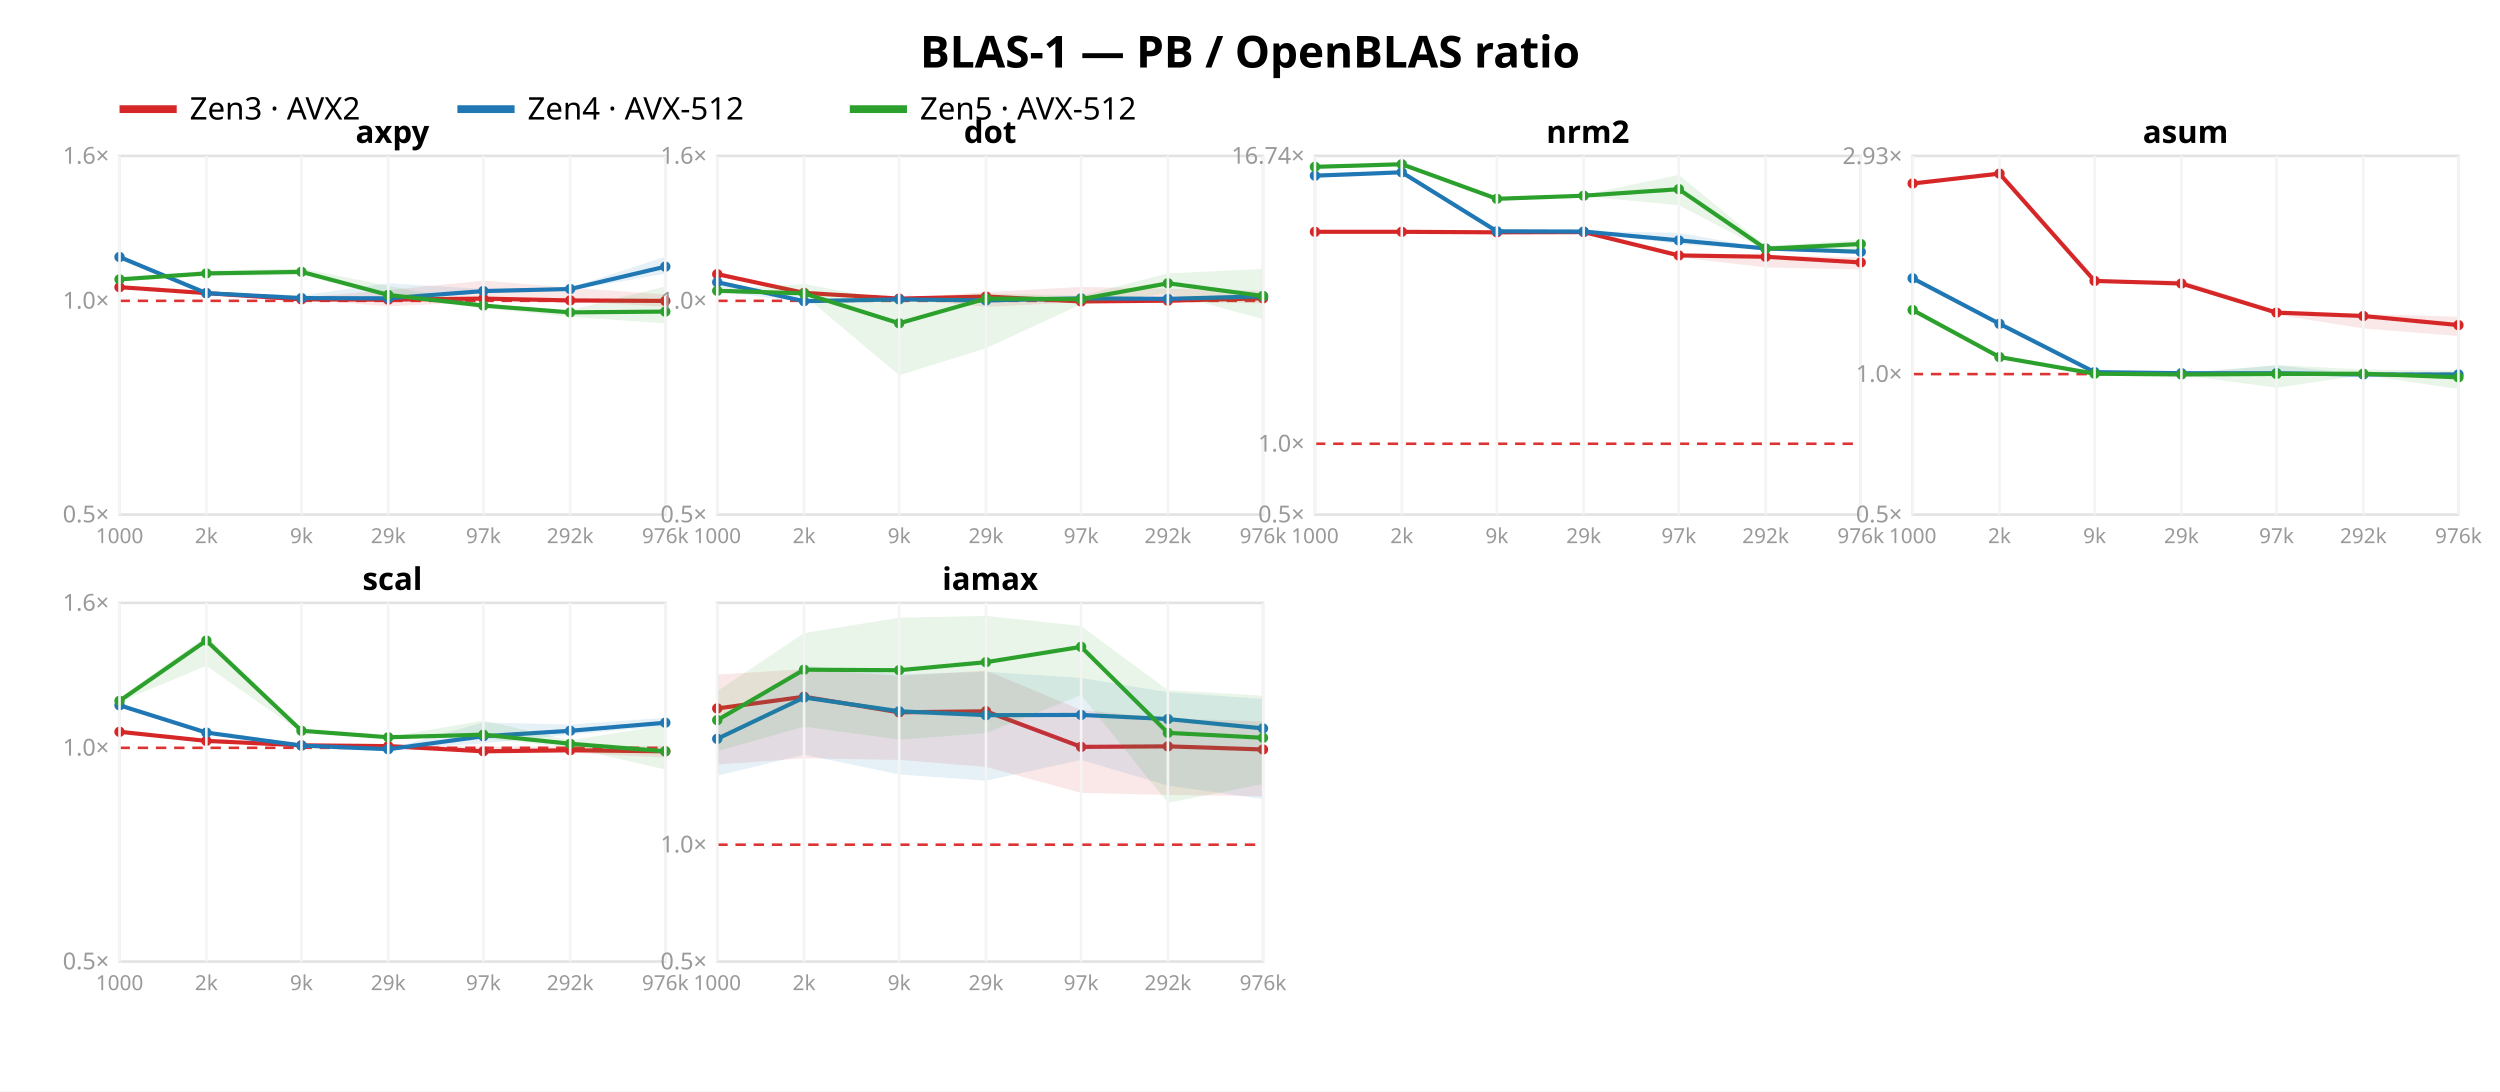
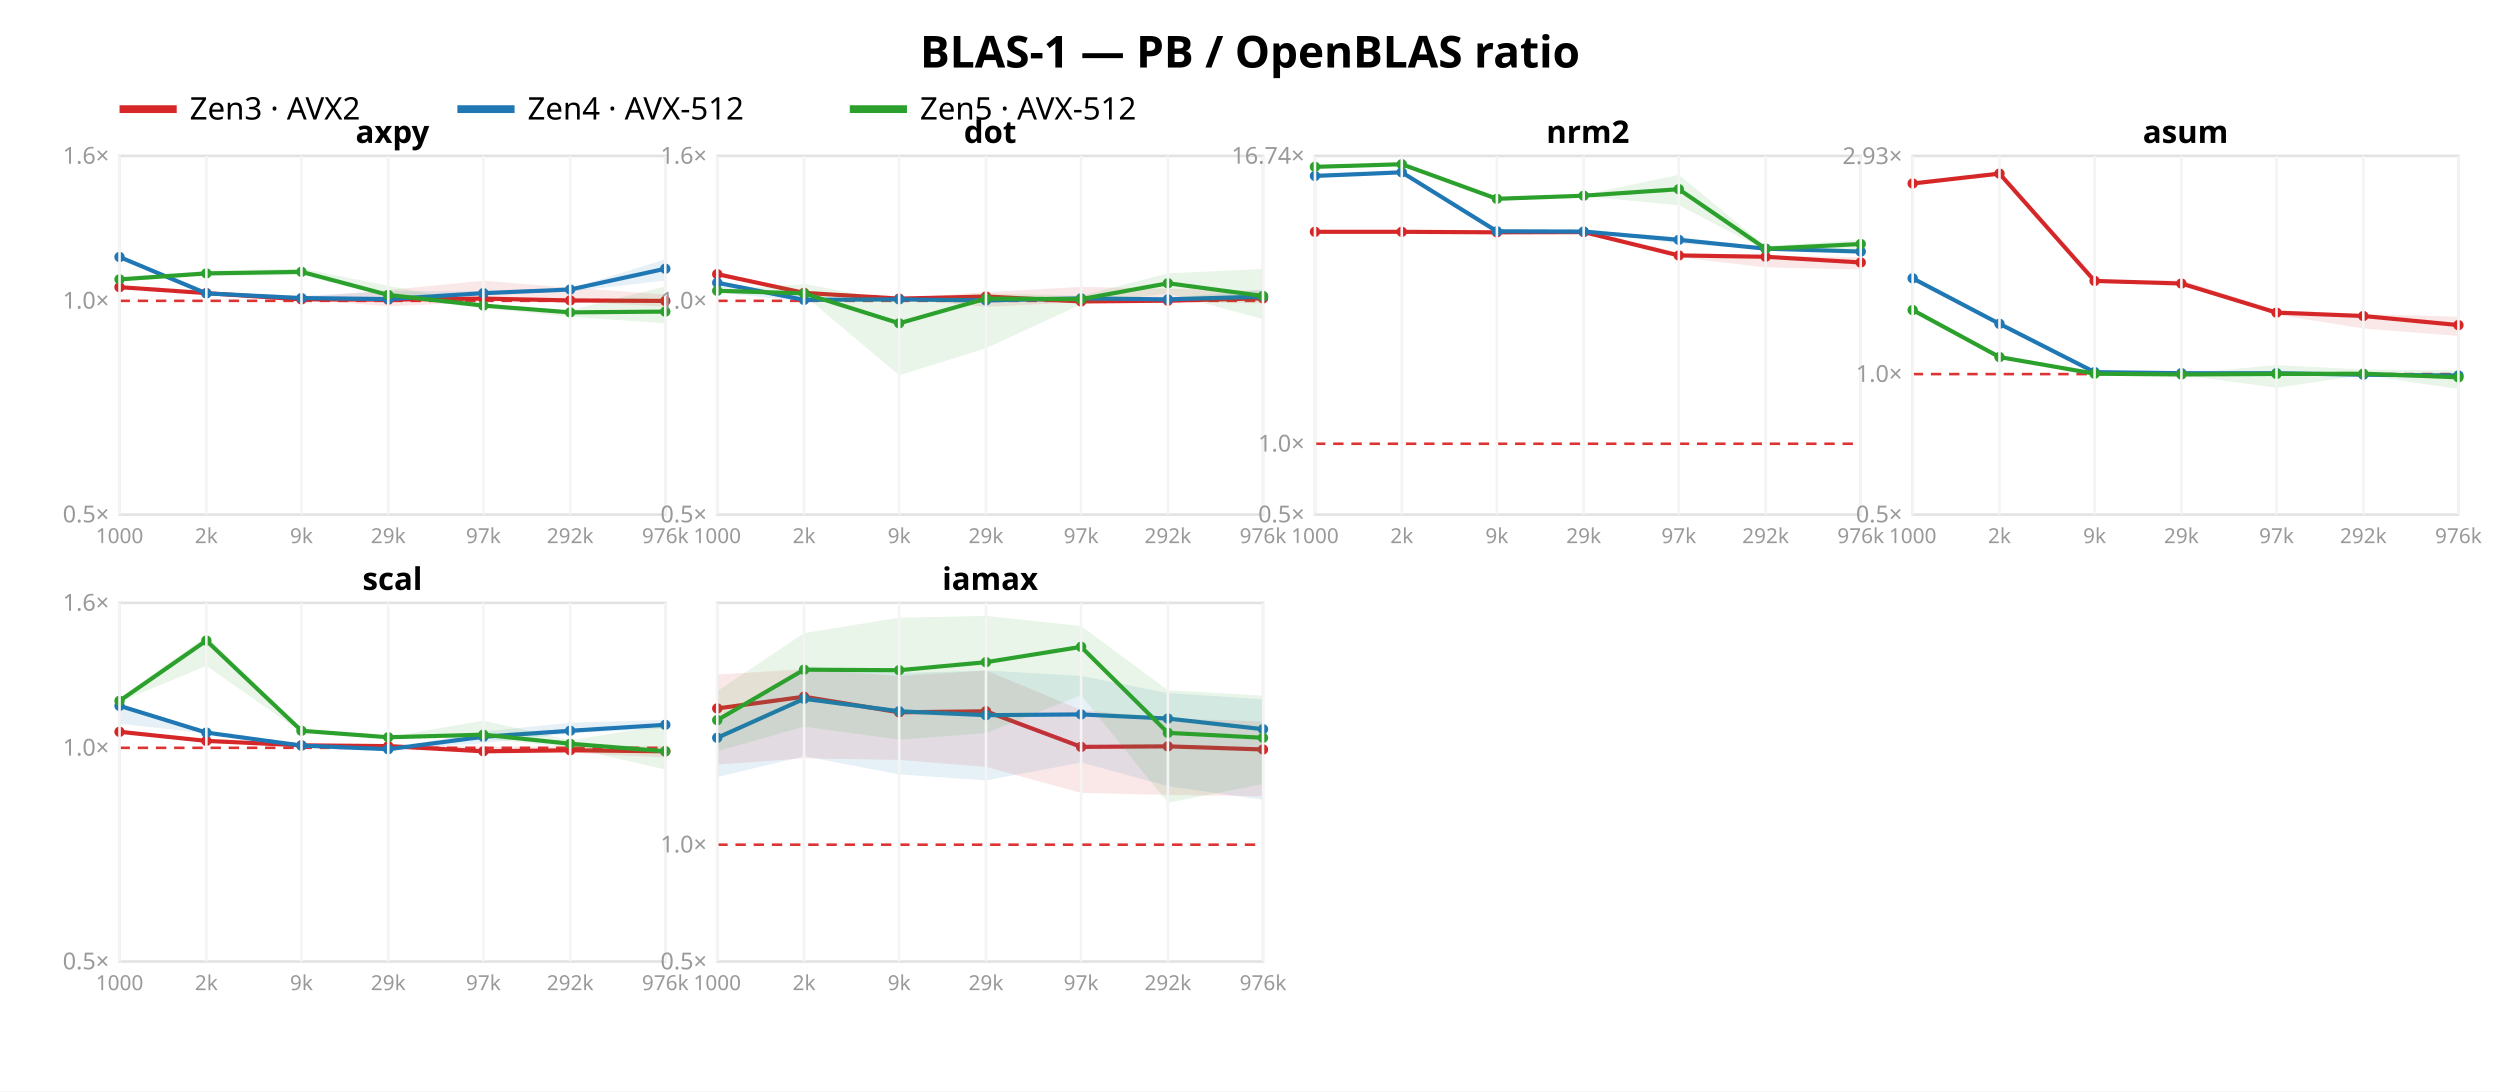
<svg xmlns="http://www.w3.org/2000/svg" width="962" height="420" font-family="sans-serif">
  <rect width="962" height="420" fill="white" />
  <text x="481.0" y="26" text-anchor="middle" font-size="17" font-weight="bold">BLAS-1 — PB / OpenBLAS ratio</text>
  <line x1="46" y1="42" x2="68" y2="42" stroke="#d62728" stroke-width="3" />
  <text x="73" y="46" font-size="12">Zen3 · AVX2</text>
  <line x1="176" y1="42" x2="198" y2="42" stroke="#1f77b4" stroke-width="3" />
  <text x="203" y="46" font-size="12">Zen4 · AVX-512</text>
  <line x1="327" y1="42" x2="349" y2="42" stroke="#2ca02c" stroke-width="3" />
  <text x="354" y="46" font-size="12">Zen5 · AVX-512</text>
  <rect x="46" y="60" width="210" height="138" fill="none" stroke="#e2e2e2" />
  <line x1="46" y1="115.763" x2="256" y2="115.763" stroke="#d33" stroke-dasharray="4 3" />
  <text x="42" y="201.0" text-anchor="end" font-size="9" fill="#999">0.5×</text>
  <text x="42" y="118.763" text-anchor="end" font-size="9" fill="#999">1.0×</text>
  <text x="42" y="63.0" text-anchor="end" font-size="9" fill="#999">1.6×</text>
  <polygon points="46.0,110.1 79.4,112.6 116.0,114.5 149.4,111.6 186.0,108.0 219.4,110.7 256.0,113.3 256.0,118.0 219.4,116.0 186.0,116.2 149.4,117.9 116.0,115.2 79.4,113.1 46.0,110.7" fill="#d62728" opacity="0.11" />
  <polyline points="46.0,110.5 79.4,112.8 116.0,115.2 149.4,115.3 186.0,114.9 219.4,115.6 256.0,115.8" fill="none" stroke="#d62728" stroke-width="1.6" />
  <circle cx="46.0" cy="110.5" r="2" fill="#d62728" />
  <circle cx="79.4" cy="112.8" r="2" fill="#d62728" />
  <circle cx="116.0" cy="115.2" r="2" fill="#d62728" />
  <circle cx="149.4" cy="115.3" r="2" fill="#d62728" />
  <circle cx="186.0" cy="114.9" r="2" fill="#d62728" />
  <circle cx="219.4" cy="115.6" r="2" fill="#d62728" />
  <circle cx="256.0" cy="115.8" r="2" fill="#d62728" />
-   <polygon points="46.0,97.9 79.4,112.6 116.0,113.7 149.4,109.0 186.0,111.2 219.4,110.7 256.0,98.8 256.0,105.3 219.4,111.8 186.0,112.8 149.4,115.2 116.0,114.8 79.4,113.0 46.0,99.3" fill="#1f77b4" opacity="0.11" />
-   <polyline points="46.0,98.9 79.4,112.8 116.0,114.7 149.4,114.8 186.0,112.0 219.4,111.2 256.0,102.6" fill="none" stroke="#1f77b4" stroke-width="1.6" />
+   <polygon points="46.0,98.2 79.4,112.6 116.0,113.8 149.4,112.1 186.0,112.0 219.4,111.1 256.0,99.8 256.0,107.9 219.4,112.2 186.0,113.4 149.4,115.4 116.0,114.8 79.4,113.0 46.0,99.3" fill="#1f77b4" opacity="0.11" />
+   <polyline points="46.0,98.9 79.4,112.9 116.0,114.7 149.4,115.1 186.0,112.8 219.4,111.4 256.0,103.4" fill="none" stroke="#1f77b4" stroke-width="1.6" />
  <circle cx="46.0" cy="98.9" r="2" fill="#1f77b4" />
-   <circle cx="79.4" cy="112.8" r="2" fill="#1f77b4" />
+   <circle cx="79.4" cy="112.9" r="2" fill="#1f77b4" />
  <circle cx="116.0" cy="114.7" r="2" fill="#1f77b4" />
-   <circle cx="149.4" cy="114.8" r="2" fill="#1f77b4" />
-   <circle cx="186.0" cy="112.0" r="2" fill="#1f77b4" />
-   <circle cx="219.4" cy="111.2" r="2" fill="#1f77b4" />
-   <circle cx="256.0" cy="102.6" r="2" fill="#1f77b4" />
+   <circle cx="149.4" cy="115.1" r="2" fill="#1f77b4" />
+   <circle cx="186.0" cy="112.8" r="2" fill="#1f77b4" />
+   <circle cx="219.4" cy="111.4" r="2" fill="#1f77b4" />
+   <circle cx="256.0" cy="103.4" r="2" fill="#1f77b4" />
  <polygon points="46.0,107.0 79.4,104.2 116.0,103.3 149.4,110.0 186.0,117.0 219.4,119.4 256.0,110.2 256.0,124.4 219.4,121.9 186.0,118.6 149.4,114.3 116.0,105.8 79.4,106.2 46.0,108.2" fill="#2ca02c" opacity="0.11" />
  <polyline points="46.0,107.5 79.4,105.2 116.0,104.6 149.4,113.5 186.0,117.6 219.4,120.2 256.0,119.9" fill="none" stroke="#2ca02c" stroke-width="1.6" />
  <circle cx="46.0" cy="107.5" r="2" fill="#2ca02c" />
  <circle cx="79.4" cy="105.2" r="2" fill="#2ca02c" />
  <circle cx="116.0" cy="104.6" r="2" fill="#2ca02c" />
  <circle cx="149.4" cy="113.5" r="2" fill="#2ca02c" />
  <circle cx="186.0" cy="117.6" r="2" fill="#2ca02c" />
  <circle cx="219.4" cy="120.2" r="2" fill="#2ca02c" />
  <circle cx="256.0" cy="119.9" r="2" fill="#2ca02c" />
  <text x="151.0" y="55" text-anchor="middle" font-size="12" font-weight="bold">axpy</text>
  <line x1="46.0" y1="60" x2="46.0" y2="198" stroke="#f4f4f4" />
  <text x="46.0" y="209" text-anchor="middle" font-size="8" fill="#999">1000</text>
  <line x1="79.4" y1="60" x2="79.4" y2="198" stroke="#f4f4f4" />
  <text x="79.4" y="209" text-anchor="middle" font-size="8" fill="#999">2k</text>
  <line x1="116.0" y1="60" x2="116.0" y2="198" stroke="#f4f4f4" />
  <text x="116.0" y="209" text-anchor="middle" font-size="8" fill="#999">9k</text>
  <line x1="149.4" y1="60" x2="149.4" y2="198" stroke="#f4f4f4" />
  <text x="149.4" y="209" text-anchor="middle" font-size="8" fill="#999">29k</text>
  <line x1="186.0" y1="60" x2="186.0" y2="198" stroke="#f4f4f4" />
  <text x="186.0" y="209" text-anchor="middle" font-size="8" fill="#999">97k</text>
  <line x1="219.4" y1="60" x2="219.4" y2="198" stroke="#f4f4f4" />
  <text x="219.4" y="209" text-anchor="middle" font-size="8" fill="#999">292k</text>
  <line x1="256.0" y1="60" x2="256.0" y2="198" stroke="#f4f4f4" />
  <text x="256.0" y="209" text-anchor="middle" font-size="8" fill="#999">976k</text>
  <rect x="276" y="60" width="210" height="138" fill="none" stroke="#e2e2e2" />
  <line x1="276" y1="115.763" x2="486" y2="115.763" stroke="#d33" stroke-dasharray="4 3" />
  <text x="272" y="201.0" text-anchor="end" font-size="9" fill="#999">0.5×</text>
  <text x="272" y="118.763" text-anchor="end" font-size="9" fill="#999">1.0×</text>
  <text x="272" y="63.0" text-anchor="end" font-size="9" fill="#999">1.6×</text>
  <polygon points="276.0,104.5 309.4,112.6 346.0,114.8 379.4,112.4 416.0,110.4 449.4,111.1 486.0,111.9 486.0,116.7 449.4,116.0 416.0,116.2 379.4,118.1 346.0,114.9 309.4,112.8 276.0,105.6" fill="#d62728" opacity="0.11" />
  <polyline points="276.0,105.5 309.4,112.7 346.0,114.9 379.4,114.1 416.0,116.0 449.4,115.7 486.0,114.8" fill="none" stroke="#d62728" stroke-width="1.6" />
  <circle cx="276.0" cy="105.5" r="2" fill="#d62728" />
  <circle cx="309.4" cy="112.7" r="2" fill="#d62728" />
  <circle cx="346.0" cy="114.9" r="2" fill="#d62728" />
  <circle cx="379.4" cy="114.1" r="2" fill="#d62728" />
  <circle cx="416.0" cy="116.0" r="2" fill="#d62728" />
  <circle cx="449.4" cy="115.7" r="2" fill="#d62728" />
  <circle cx="486.0" cy="114.8" r="2" fill="#d62728" />
-   <polygon points="276.0,108.2 309.4,114.5 346.0,115.1 379.4,115.3 416.0,114.2 449.4,114.7 486.0,112.7 486.0,115.3 449.4,115.4 416.0,115.4 379.4,116.5 346.0,115.4 309.4,116.2 276.0,112.1" fill="#1f77b4" opacity="0.11" />
-   <polyline points="276.0,108.6 309.4,115.9 346.0,115.2 379.4,115.6 416.0,114.8 449.4,115.0 486.0,114.0" fill="none" stroke="#1f77b4" stroke-width="1.6" />
-   <circle cx="276.0" cy="108.6" r="2" fill="#1f77b4" />
-   <circle cx="309.4" cy="115.9" r="2" fill="#1f77b4" />
+   <polygon points="276.0,108.2 309.4,114.0 346.0,115.0 379.4,115.1 416.0,114.4 449.4,114.7 486.0,111.4 486.0,115.7 449.4,115.6 416.0,115.4 379.4,116.5 346.0,115.3 309.4,116.0 276.0,112.5" fill="#1f77b4" opacity="0.11" />
+   <polyline points="276.0,108.8 309.4,115.4 346.0,115.2 379.4,115.6 416.0,114.8 449.4,115.2 486.0,114.1" fill="none" stroke="#1f77b4" stroke-width="1.6" />
+   <circle cx="276.0" cy="108.8" r="2" fill="#1f77b4" />
+   <circle cx="309.4" cy="115.4" r="2" fill="#1f77b4" />
  <circle cx="346.0" cy="115.2" r="2" fill="#1f77b4" />
  <circle cx="379.4" cy="115.6" r="2" fill="#1f77b4" />
  <circle cx="416.0" cy="114.8" r="2" fill="#1f77b4" />
-   <circle cx="449.4" cy="115.0" r="2" fill="#1f77b4" />
-   <circle cx="486.0" cy="114.0" r="2" fill="#1f77b4" />
+   <circle cx="449.4" cy="115.2" r="2" fill="#1f77b4" />
+   <circle cx="486.0" cy="114.1" r="2" fill="#1f77b4" />
  <polygon points="276.0,111.6 309.4,109.3 346.0,116.1 379.4,112.9 416.0,113.8 449.4,105.2 486.0,103.5 486.0,122.8 449.4,112.9 416.0,117.1 379.4,134.0 346.0,144.4 309.4,113.6 276.0,112.0" fill="#2ca02c" opacity="0.11" />
  <polyline points="276.0,111.9 309.4,112.9 346.0,124.4 379.4,114.9 416.0,115.1 449.4,109.0 486.0,113.9" fill="none" stroke="#2ca02c" stroke-width="1.6" />
  <circle cx="276.0" cy="111.9" r="2" fill="#2ca02c" />
  <circle cx="309.4" cy="112.9" r="2" fill="#2ca02c" />
  <circle cx="346.0" cy="124.4" r="2" fill="#2ca02c" />
  <circle cx="379.4" cy="114.9" r="2" fill="#2ca02c" />
  <circle cx="416.0" cy="115.1" r="2" fill="#2ca02c" />
  <circle cx="449.4" cy="109.0" r="2" fill="#2ca02c" />
  <circle cx="486.0" cy="113.9" r="2" fill="#2ca02c" />
  <text x="381.0" y="55" text-anchor="middle" font-size="12" font-weight="bold">dot</text>
  <line x1="276.0" y1="60" x2="276.0" y2="198" stroke="#f4f4f4" />
  <text x="276.0" y="209" text-anchor="middle" font-size="8" fill="#999">1000</text>
  <line x1="309.4" y1="60" x2="309.4" y2="198" stroke="#f4f4f4" />
  <text x="309.4" y="209" text-anchor="middle" font-size="8" fill="#999">2k</text>
  <line x1="346.0" y1="60" x2="346.0" y2="198" stroke="#f4f4f4" />
  <text x="346.0" y="209" text-anchor="middle" font-size="8" fill="#999">9k</text>
  <line x1="379.4" y1="60" x2="379.4" y2="198" stroke="#f4f4f4" />
  <text x="379.4" y="209" text-anchor="middle" font-size="8" fill="#999">29k</text>
  <line x1="416.0" y1="60" x2="416.0" y2="198" stroke="#f4f4f4" />
  <text x="416.0" y="209" text-anchor="middle" font-size="8" fill="#999">97k</text>
  <line x1="449.4" y1="60" x2="449.4" y2="198" stroke="#f4f4f4" />
  <text x="449.4" y="209" text-anchor="middle" font-size="8" fill="#999">292k</text>
  <line x1="486.0" y1="60" x2="486.0" y2="198" stroke="#f4f4f4" />
  <text x="486.0" y="209" text-anchor="middle" font-size="8" fill="#999">976k</text>
  <rect x="506" y="60" width="210" height="138" fill="none" stroke="#e2e2e2" />
  <line x1="506" y1="170.757" x2="716" y2="170.757" stroke="#d33" stroke-dasharray="4 3" />
  <text x="502" y="201.0" text-anchor="end" font-size="9" fill="#999">0.5×</text>
  <text x="502" y="173.757" text-anchor="end" font-size="9" fill="#999">1.0×</text>
  <text x="502" y="63.009" text-anchor="end" font-size="9" fill="#999">16.74×</text>
  <polygon points="506.0,89.0 539.4,89.0 576.0,89.1 609.4,89.0 646.0,97.3 679.4,98.3 716.0,99.0 716.0,103.7 679.4,102.9 646.0,99.0 609.4,89.4 576.0,89.4 539.4,89.2 506.0,89.3" fill="#d62728" opacity="0.11" />
  <polyline points="506.0,89.2 539.4,89.2 576.0,89.4 609.4,89.3 646.0,98.3 679.4,98.8 716.0,101.0" fill="none" stroke="#d62728" stroke-width="1.6" />
  <circle cx="506.0" cy="89.2" r="2" fill="#d62728" />
  <circle cx="539.4" cy="89.2" r="2" fill="#d62728" />
  <circle cx="576.0" cy="89.4" r="2" fill="#d62728" />
  <circle cx="609.4" cy="89.3" r="2" fill="#d62728" />
  <circle cx="646.0" cy="98.3" r="2" fill="#d62728" />
  <circle cx="679.4" cy="98.8" r="2" fill="#d62728" />
  <circle cx="716.0" cy="101.0" r="2" fill="#d62728" />
-   <polygon points="506.0,66.8 539.4,65.9 576.0,88.8 609.4,88.9 646.0,89.6 679.4,95.5 716.0,96.5 716.0,97.7 679.4,96.1 646.0,94.0 609.4,89.1 576.0,89.1 539.4,66.5 506.0,68.3" fill="#1f77b4" opacity="0.11" />
-   <polyline points="506.0,67.6 539.4,66.3 576.0,89.0 609.4,89.1 646.0,92.5 679.4,95.6 716.0,96.9" fill="none" stroke="#1f77b4" stroke-width="1.6" />
-   <circle cx="506.0" cy="67.6" r="2" fill="#1f77b4" />
+   <polygon points="506.0,66.8 539.4,65.9 576.0,88.8 609.4,88.9 646.0,91.1 679.4,95.5 716.0,96.7 716.0,97.1 679.4,96.1 646.0,93.7 609.4,89.1 576.0,89.1 539.4,66.5 506.0,68.4" fill="#1f77b4" opacity="0.11" />
+   <polyline points="506.0,67.7 539.4,66.3 576.0,89.0 609.4,89.1 646.0,92.3 679.4,95.7 716.0,96.8" fill="none" stroke="#1f77b4" stroke-width="1.6" />
+   <circle cx="506.0" cy="67.7" r="2" fill="#1f77b4" />
  <circle cx="539.4" cy="66.3" r="2" fill="#1f77b4" />
  <circle cx="576.0" cy="89.0" r="2" fill="#1f77b4" />
  <circle cx="609.4" cy="89.1" r="2" fill="#1f77b4" />
-   <circle cx="646.0" cy="92.5" r="2" fill="#1f77b4" />
-   <circle cx="679.4" cy="95.6" r="2" fill="#1f77b4" />
-   <circle cx="716.0" cy="96.9" r="2" fill="#1f77b4" />
+   <circle cx="646.0" cy="92.3" r="2" fill="#1f77b4" />
+   <circle cx="679.4" cy="95.7" r="2" fill="#1f77b4" />
+   <circle cx="716.0" cy="96.8" r="2" fill="#1f77b4" />
  <polygon points="506.0,63.9 539.4,63.0 576.0,76.1 609.4,75.0 646.0,67.3 679.4,94.7 716.0,92.3 716.0,97.0 679.4,96.3 646.0,79.0 609.4,75.5 576.0,76.7 539.4,63.3 506.0,64.5" fill="#2ca02c" opacity="0.11" />
  <polyline points="506.0,64.2 539.4,63.2 576.0,76.5 609.4,75.3 646.0,72.8 679.4,95.7 716.0,93.9" fill="none" stroke="#2ca02c" stroke-width="1.6" />
  <circle cx="506.0" cy="64.2" r="2" fill="#2ca02c" />
  <circle cx="539.4" cy="63.2" r="2" fill="#2ca02c" />
  <circle cx="576.0" cy="76.5" r="2" fill="#2ca02c" />
  <circle cx="609.4" cy="75.3" r="2" fill="#2ca02c" />
  <circle cx="646.0" cy="72.8" r="2" fill="#2ca02c" />
  <circle cx="679.4" cy="95.7" r="2" fill="#2ca02c" />
  <circle cx="716.0" cy="93.9" r="2" fill="#2ca02c" />
  <text x="611.0" y="55" text-anchor="middle" font-size="12" font-weight="bold">nrm2</text>
  <line x1="506.0" y1="60" x2="506.0" y2="198" stroke="#f4f4f4" />
  <text x="506.0" y="209" text-anchor="middle" font-size="8" fill="#999">1000</text>
  <line x1="539.4" y1="60" x2="539.4" y2="198" stroke="#f4f4f4" />
  <text x="539.4" y="209" text-anchor="middle" font-size="8" fill="#999">2k</text>
  <line x1="576.0" y1="60" x2="576.0" y2="198" stroke="#f4f4f4" />
  <text x="576.0" y="209" text-anchor="middle" font-size="8" fill="#999">9k</text>
  <line x1="609.4" y1="60" x2="609.4" y2="198" stroke="#f4f4f4" />
  <text x="609.4" y="209" text-anchor="middle" font-size="8" fill="#999">29k</text>
  <line x1="646.0" y1="60" x2="646.0" y2="198" stroke="#f4f4f4" />
  <text x="646.0" y="209" text-anchor="middle" font-size="8" fill="#999">97k</text>
  <line x1="679.4" y1="60" x2="679.4" y2="198" stroke="#f4f4f4" />
  <text x="679.4" y="209" text-anchor="middle" font-size="8" fill="#999">292k</text>
  <line x1="716.0" y1="60" x2="716.0" y2="198" stroke="#f4f4f4" />
  <text x="716.0" y="209" text-anchor="middle" font-size="8" fill="#999">976k</text>
  <rect x="736" y="60" width="210" height="138" fill="none" stroke="#e2e2e2" />
  <line x1="736" y1="143.953" x2="946" y2="143.953" stroke="#d33" stroke-dasharray="4 3" />
  <text x="732" y="201.0" text-anchor="end" font-size="9" fill="#999">0.5×</text>
  <text x="732" y="146.953" text-anchor="end" font-size="9" fill="#999">1.0×</text>
  <text x="732" y="63.131" text-anchor="end" font-size="9" fill="#999">2.93×</text>
  <polygon points="736.0,70.2 769.4,66.0 806.0,107.9 839.4,107.8 876.0,119.4 909.4,120.8 946.0,121.9 946.0,129.3 909.4,126.4 876.0,121.1 839.4,109.5 806.0,108.5 769.4,67.5 736.0,71.0" fill="#d62728" opacity="0.11" />
  <polyline points="736.0,70.6 769.4,66.8 806.0,108.1 839.4,109.1 876.0,120.3 909.4,121.6 946.0,125.1" fill="none" stroke="#d62728" stroke-width="1.6" />
  <circle cx="736.0" cy="70.6" r="2" fill="#d62728" />
  <circle cx="769.4" cy="66.8" r="2" fill="#d62728" />
  <circle cx="806.0" cy="108.1" r="2" fill="#d62728" />
  <circle cx="839.4" cy="109.1" r="2" fill="#d62728" />
  <circle cx="876.0" cy="120.3" r="2" fill="#d62728" />
  <circle cx="909.4" cy="121.6" r="2" fill="#d62728" />
  <circle cx="946.0" cy="125.1" r="2" fill="#d62728" />
-   <polygon points="736.0,106.7 769.4,124.4 806.0,143.1 839.4,143.5 876.0,140.6 909.4,143.9 946.0,143.7 946.0,144.7 909.4,145.3 876.0,144.2 839.4,143.7 806.0,143.3 769.4,124.7 736.0,107.2" fill="#1f77b4" opacity="0.11" />
-   <polyline points="736.0,107.1 769.4,124.6 806.0,143.2 839.4,143.6 876.0,143.6 909.4,144.1 946.0,144.1" fill="none" stroke="#1f77b4" stroke-width="1.6" />
+   <polygon points="736.0,106.6 769.4,124.3 806.0,143.1 839.4,143.5 876.0,142.7 909.4,143.9 946.0,144.1 946.0,145.1 909.4,144.5 876.0,144.4 839.4,143.7 806.0,143.3 769.4,124.7 736.0,107.2" fill="#1f77b4" opacity="0.11" />
+   <polyline points="736.0,107.1 769.4,124.6 806.0,143.2 839.4,143.6 876.0,143.6 909.4,144.2 946.0,144.5" fill="none" stroke="#1f77b4" stroke-width="1.6" />
  <circle cx="736.0" cy="107.1" r="2" fill="#1f77b4" />
  <circle cx="769.4" cy="124.6" r="2" fill="#1f77b4" />
  <circle cx="806.0" cy="143.2" r="2" fill="#1f77b4" />
  <circle cx="839.4" cy="143.6" r="2" fill="#1f77b4" />
  <circle cx="876.0" cy="143.6" r="2" fill="#1f77b4" />
-   <circle cx="909.4" cy="144.1" r="2" fill="#1f77b4" />
-   <circle cx="946.0" cy="144.1" r="2" fill="#1f77b4" />
+   <circle cx="909.4" cy="144.2" r="2" fill="#1f77b4" />
+   <circle cx="946.0" cy="144.5" r="2" fill="#1f77b4" />
  <polygon points="736.0,119.1 769.4,137.2 806.0,143.3 839.4,143.8 876.0,140.5 909.4,142.2 946.0,142.6 946.0,149.7 909.4,144.3 876.0,149.2 839.4,144.3 806.0,144.7 769.4,137.4 736.0,119.5" fill="#2ca02c" opacity="0.11" />
  <polyline points="736.0,119.3 769.4,137.4 806.0,143.8 839.4,144.1 876.0,143.9 909.4,143.8 946.0,145.2" fill="none" stroke="#2ca02c" stroke-width="1.6" />
  <circle cx="736.0" cy="119.3" r="2" fill="#2ca02c" />
  <circle cx="769.4" cy="137.4" r="2" fill="#2ca02c" />
  <circle cx="806.0" cy="143.8" r="2" fill="#2ca02c" />
  <circle cx="839.4" cy="144.1" r="2" fill="#2ca02c" />
  <circle cx="876.0" cy="143.9" r="2" fill="#2ca02c" />
  <circle cx="909.4" cy="143.8" r="2" fill="#2ca02c" />
  <circle cx="946.0" cy="145.2" r="2" fill="#2ca02c" />
  <text x="841.0" y="55" text-anchor="middle" font-size="12" font-weight="bold">asum</text>
  <line x1="736.0" y1="60" x2="736.0" y2="198" stroke="#f4f4f4" />
  <text x="736.0" y="209" text-anchor="middle" font-size="8" fill="#999">1000</text>
  <line x1="769.4" y1="60" x2="769.4" y2="198" stroke="#f4f4f4" />
  <text x="769.4" y="209" text-anchor="middle" font-size="8" fill="#999">2k</text>
  <line x1="806.0" y1="60" x2="806.0" y2="198" stroke="#f4f4f4" />
  <text x="806.0" y="209" text-anchor="middle" font-size="8" fill="#999">9k</text>
  <line x1="839.4" y1="60" x2="839.4" y2="198" stroke="#f4f4f4" />
  <text x="839.4" y="209" text-anchor="middle" font-size="8" fill="#999">29k</text>
  <line x1="876.0" y1="60" x2="876.0" y2="198" stroke="#f4f4f4" />
  <text x="876.0" y="209" text-anchor="middle" font-size="8" fill="#999">97k</text>
  <line x1="909.4" y1="60" x2="909.4" y2="198" stroke="#f4f4f4" />
  <text x="909.4" y="209" text-anchor="middle" font-size="8" fill="#999">292k</text>
  <line x1="946.0" y1="60" x2="946.0" y2="198" stroke="#f4f4f4" />
  <text x="946.0" y="209" text-anchor="middle" font-size="8" fill="#999">976k</text>
  <rect x="46" y="232" width="210" height="138" fill="none" stroke="#e2e2e2" />
  <line x1="46" y1="287.763" x2="256" y2="287.763" stroke="#d33" stroke-dasharray="4 3" />
  <text x="42" y="373.0" text-anchor="end" font-size="9" fill="#999">0.5×</text>
  <text x="42" y="290.763" text-anchor="end" font-size="9" fill="#999">1.0×</text>
  <text x="42" y="235.0" text-anchor="end" font-size="9" fill="#999">1.6×</text>
  <polygon points="46.0,281.4 79.4,285.0 116.0,286.6 149.4,286.5 186.0,287.3 219.4,287.1 256.0,287.1 256.0,291.5 219.4,289.7 186.0,289.9 149.4,287.2 116.0,287.0 79.4,285.2 46.0,281.7" fill="#d62728" opacity="0.11" />
  <polyline points="46.0,281.6 79.4,285.1 116.0,286.8 149.4,287.1 186.0,289.1 219.4,288.7 256.0,289.1" fill="none" stroke="#d62728" stroke-width="1.6" />
  <circle cx="46.0" cy="281.6" r="2" fill="#d62728" />
  <circle cx="79.4" cy="285.1" r="2" fill="#d62728" />
  <circle cx="116.0" cy="286.8" r="2" fill="#d62728" />
  <circle cx="149.4" cy="287.1" r="2" fill="#d62728" />
  <circle cx="186.0" cy="289.1" r="2" fill="#d62728" />
  <circle cx="219.4" cy="288.7" r="2" fill="#d62728" />
  <circle cx="256.0" cy="289.1" r="2" fill="#d62728" />
-   <polygon points="46.0,271.2 79.4,281.4 116.0,286.7 149.4,288.2 186.0,278.0 219.4,278.8 256.0,276.2 256.0,279.4 219.4,282.7 186.0,286.1 149.4,288.4 116.0,287.1 79.4,282.1 46.0,272.3" fill="#1f77b4" opacity="0.11" />
-   <polyline points="46.0,271.4 79.4,281.9 116.0,286.9 149.4,288.3 186.0,283.3 219.4,281.2 256.0,278.1" fill="none" stroke="#1f77b4" stroke-width="1.6" />
-   <circle cx="46.0" cy="271.4" r="2" fill="#1f77b4" />
+   <polygon points="46.0,271.3 79.4,281.4 116.0,286.7 149.4,288.2 186.0,281.5 219.4,278.1 256.0,277.0 256.0,280.3 219.4,282.2 186.0,286.0 149.4,288.5 116.0,287.1 79.4,282.2 46.0,278.5" fill="#1f77b4" opacity="0.11" />
+   <polyline points="46.0,271.6 79.4,281.9 116.0,286.9 149.4,288.3 186.0,283.5 219.4,281.2 256.0,278.9" fill="none" stroke="#1f77b4" stroke-width="1.6" />
+   <circle cx="46.0" cy="271.6" r="2" fill="#1f77b4" />
  <circle cx="79.4" cy="281.9" r="2" fill="#1f77b4" />
  <circle cx="116.0" cy="286.9" r="2" fill="#1f77b4" />
  <circle cx="149.4" cy="288.3" r="2" fill="#1f77b4" />
-   <circle cx="186.0" cy="283.3" r="2" fill="#1f77b4" />
+   <circle cx="186.0" cy="283.5" r="2" fill="#1f77b4" />
  <circle cx="219.4" cy="281.2" r="2" fill="#1f77b4" />
-   <circle cx="256.0" cy="278.1" r="2" fill="#1f77b4" />
+   <circle cx="256.0" cy="278.9" r="2" fill="#1f77b4" />
  <polygon points="46.0,268.6 79.4,244.8 116.0,280.9 149.4,283.6 186.0,277.3 219.4,284.9 256.0,279.0 256.0,296.1 219.4,287.7 186.0,284.1 149.4,283.9 116.0,281.8 79.4,256.2 46.0,270.1" fill="#2ca02c" opacity="0.11" />
  <polyline points="46.0,269.7 79.4,246.5 116.0,281.2 149.4,283.7 186.0,282.7 219.4,286.2 256.0,289.1" fill="none" stroke="#2ca02c" stroke-width="1.6" />
  <circle cx="46.0" cy="269.7" r="2" fill="#2ca02c" />
  <circle cx="79.4" cy="246.5" r="2" fill="#2ca02c" />
  <circle cx="116.0" cy="281.2" r="2" fill="#2ca02c" />
  <circle cx="149.4" cy="283.7" r="2" fill="#2ca02c" />
  <circle cx="186.0" cy="282.7" r="2" fill="#2ca02c" />
  <circle cx="219.4" cy="286.2" r="2" fill="#2ca02c" />
  <circle cx="256.0" cy="289.1" r="2" fill="#2ca02c" />
  <text x="151.0" y="227" text-anchor="middle" font-size="12" font-weight="bold">scal</text>
  <line x1="46.0" y1="232" x2="46.0" y2="370" stroke="#f4f4f4" />
  <text x="46.0" y="381" text-anchor="middle" font-size="8" fill="#999">1000</text>
  <line x1="79.4" y1="232" x2="79.4" y2="370" stroke="#f4f4f4" />
  <text x="79.4" y="381" text-anchor="middle" font-size="8" fill="#999">2k</text>
  <line x1="116.0" y1="232" x2="116.0" y2="370" stroke="#f4f4f4" />
  <text x="116.0" y="381" text-anchor="middle" font-size="8" fill="#999">9k</text>
  <line x1="149.4" y1="232" x2="149.4" y2="370" stroke="#f4f4f4" />
  <text x="149.4" y="381" text-anchor="middle" font-size="8" fill="#999">29k</text>
  <line x1="186.0" y1="232" x2="186.0" y2="370" stroke="#f4f4f4" />
  <text x="186.0" y="381" text-anchor="middle" font-size="8" fill="#999">97k</text>
  <line x1="219.4" y1="232" x2="219.4" y2="370" stroke="#f4f4f4" />
  <text x="219.4" y="381" text-anchor="middle" font-size="8" fill="#999">292k</text>
  <line x1="256.0" y1="232" x2="256.0" y2="370" stroke="#f4f4f4" />
  <text x="256.0" y="381" text-anchor="middle" font-size="8" fill="#999">976k</text>
  <rect x="276" y="232" width="210" height="138" fill="none" stroke="#e2e2e2" />
  <line x1="276" y1="325.036" x2="486" y2="325.036" stroke="#d33" stroke-dasharray="4 3" />
  <text x="272" y="373.0" text-anchor="end" font-size="9" fill="#999">0.5×</text>
  <text x="272" y="328.036" text-anchor="end" font-size="9" fill="#999">1.0×</text>
  <polygon points="276.0,259.6 309.4,257.5 346.0,260.1 379.4,258.0 416.0,273.2 449.4,276.5 486.0,277.6 486.0,306.4 449.4,305.9 416.0,305.1 379.4,295.1 346.0,292.4 309.4,291.8 276.0,294.2" fill="#d62728" opacity="0.11" />
  <polyline points="276.0,272.6 309.4,268.1 346.0,274.1 379.4,273.7 416.0,287.4 449.4,287.2 486.0,288.4" fill="none" stroke="#d62728" stroke-width="1.6" />
  <circle cx="276.0" cy="272.6" r="2" fill="#d62728" />
  <circle cx="309.4" cy="268.1" r="2" fill="#d62728" />
  <circle cx="346.0" cy="274.1" r="2" fill="#d62728" />
  <circle cx="379.4" cy="273.7" r="2" fill="#d62728" />
  <circle cx="416.0" cy="287.4" r="2" fill="#d62728" />
  <circle cx="449.4" cy="287.2" r="2" fill="#d62728" />
  <circle cx="486.0" cy="288.4" r="2" fill="#d62728" />
-   <polygon points="276.0,277.6 309.4,256.2 346.0,259.5 379.4,258.5 416.0,260.9 449.4,266.4 486.0,269.0 486.0,307.5 449.4,302.3 416.0,292.4 379.4,300.4 346.0,298.0 309.4,290.4 276.0,298.5" fill="#1f77b4" opacity="0.11" />
-   <polyline points="276.0,284.3 309.4,268.4 346.0,273.7 379.4,275.2 416.0,275.1 449.4,276.7 486.0,280.3" fill="none" stroke="#1f77b4" stroke-width="1.6" />
-   <circle cx="276.0" cy="284.3" r="2" fill="#1f77b4" />
-   <circle cx="309.4" cy="268.4" r="2" fill="#1f77b4" />
+   <polygon points="276.0,277.1 309.4,256.4 346.0,259.0 379.4,258.0 416.0,260.1 449.4,266.7 486.0,269.1 486.0,307.8 449.4,302.5 416.0,293.4 379.4,300.3 346.0,298.0 309.4,291.0 276.0,299.0" fill="#1f77b4" opacity="0.11" />
+   <polyline points="276.0,283.9 309.4,268.9 346.0,273.7 379.4,275.2 416.0,274.9 449.4,276.5 486.0,280.6" fill="none" stroke="#1f77b4" stroke-width="1.6" />
+   <circle cx="276.0" cy="283.9" r="2" fill="#1f77b4" />
+   <circle cx="309.4" cy="268.9" r="2" fill="#1f77b4" />
  <circle cx="346.0" cy="273.7" r="2" fill="#1f77b4" />
  <circle cx="379.4" cy="275.2" r="2" fill="#1f77b4" />
-   <circle cx="416.0" cy="275.1" r="2" fill="#1f77b4" />
-   <circle cx="449.4" cy="276.7" r="2" fill="#1f77b4" />
-   <circle cx="486.0" cy="280.3" r="2" fill="#1f77b4" />
+   <circle cx="416.0" cy="274.9" r="2" fill="#1f77b4" />
+   <circle cx="449.4" cy="276.5" r="2" fill="#1f77b4" />
+   <circle cx="486.0" cy="280.6" r="2" fill="#1f77b4" />
  <polygon points="276.0,266.0 309.4,243.6 346.0,237.7 379.4,237.0 416.0,240.9 449.4,265.6 486.0,267.7 486.0,301.7 449.4,308.9 416.0,267.5 379.4,282.1 346.0,284.6 309.4,279.6 276.0,289.1" fill="#2ca02c" opacity="0.11" />
  <polyline points="276.0,277.1 309.4,257.7 346.0,257.9 379.4,254.8 416.0,248.9 449.4,282.0 486.0,283.9" fill="none" stroke="#2ca02c" stroke-width="1.6" />
  <circle cx="276.0" cy="277.1" r="2" fill="#2ca02c" />
  <circle cx="309.4" cy="257.7" r="2" fill="#2ca02c" />
  <circle cx="346.0" cy="257.9" r="2" fill="#2ca02c" />
  <circle cx="379.4" cy="254.8" r="2" fill="#2ca02c" />
  <circle cx="416.0" cy="248.9" r="2" fill="#2ca02c" />
  <circle cx="449.4" cy="282.0" r="2" fill="#2ca02c" />
  <circle cx="486.0" cy="283.9" r="2" fill="#2ca02c" />
  <text x="381.0" y="227" text-anchor="middle" font-size="12" font-weight="bold">iamax</text>
  <line x1="276.0" y1="232" x2="276.0" y2="370" stroke="#f4f4f4" />
  <text x="276.0" y="381" text-anchor="middle" font-size="8" fill="#999">1000</text>
  <line x1="309.4" y1="232" x2="309.4" y2="370" stroke="#f4f4f4" />
  <text x="309.4" y="381" text-anchor="middle" font-size="8" fill="#999">2k</text>
  <line x1="346.0" y1="232" x2="346.0" y2="370" stroke="#f4f4f4" />
  <text x="346.0" y="381" text-anchor="middle" font-size="8" fill="#999">9k</text>
  <line x1="379.4" y1="232" x2="379.4" y2="370" stroke="#f4f4f4" />
  <text x="379.4" y="381" text-anchor="middle" font-size="8" fill="#999">29k</text>
  <line x1="416.0" y1="232" x2="416.0" y2="370" stroke="#f4f4f4" />
  <text x="416.0" y="381" text-anchor="middle" font-size="8" fill="#999">97k</text>
  <line x1="449.4" y1="232" x2="449.4" y2="370" stroke="#f4f4f4" />
  <text x="449.4" y="381" text-anchor="middle" font-size="8" fill="#999">292k</text>
  <line x1="486.0" y1="232" x2="486.0" y2="370" stroke="#f4f4f4" />
  <text x="486.0" y="381" text-anchor="middle" font-size="8" fill="#999">976k</text>
</svg>
